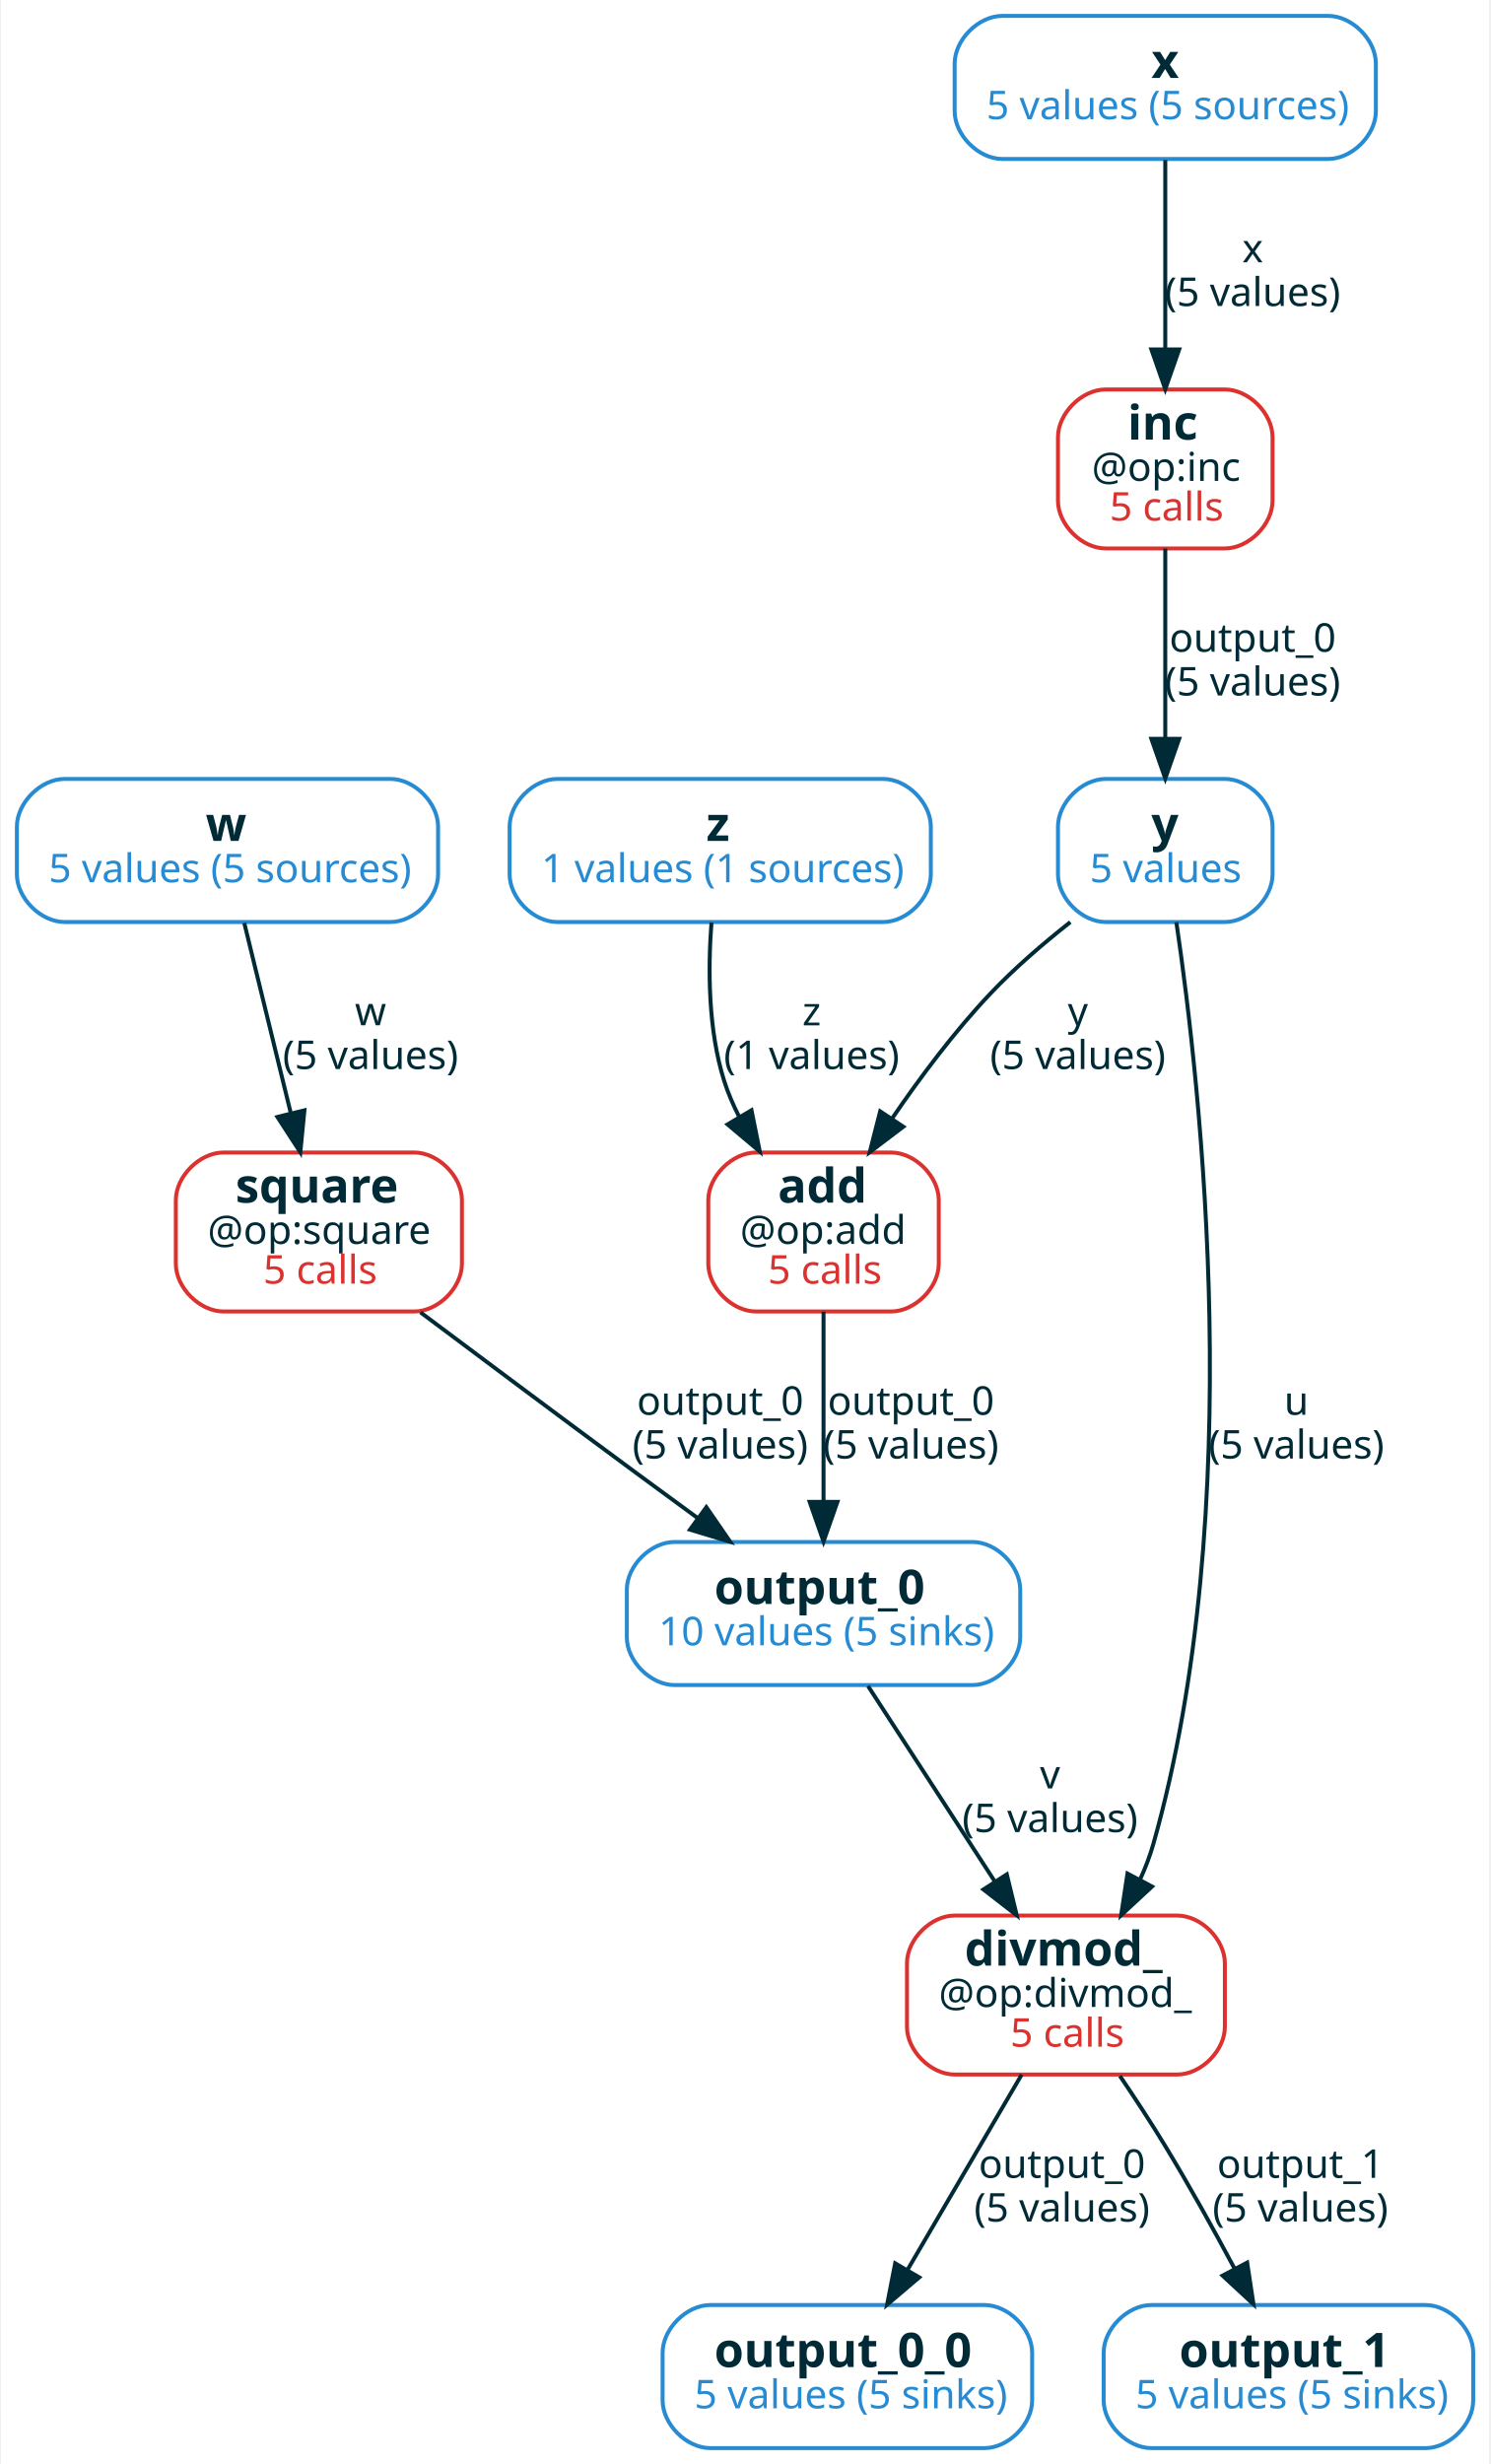
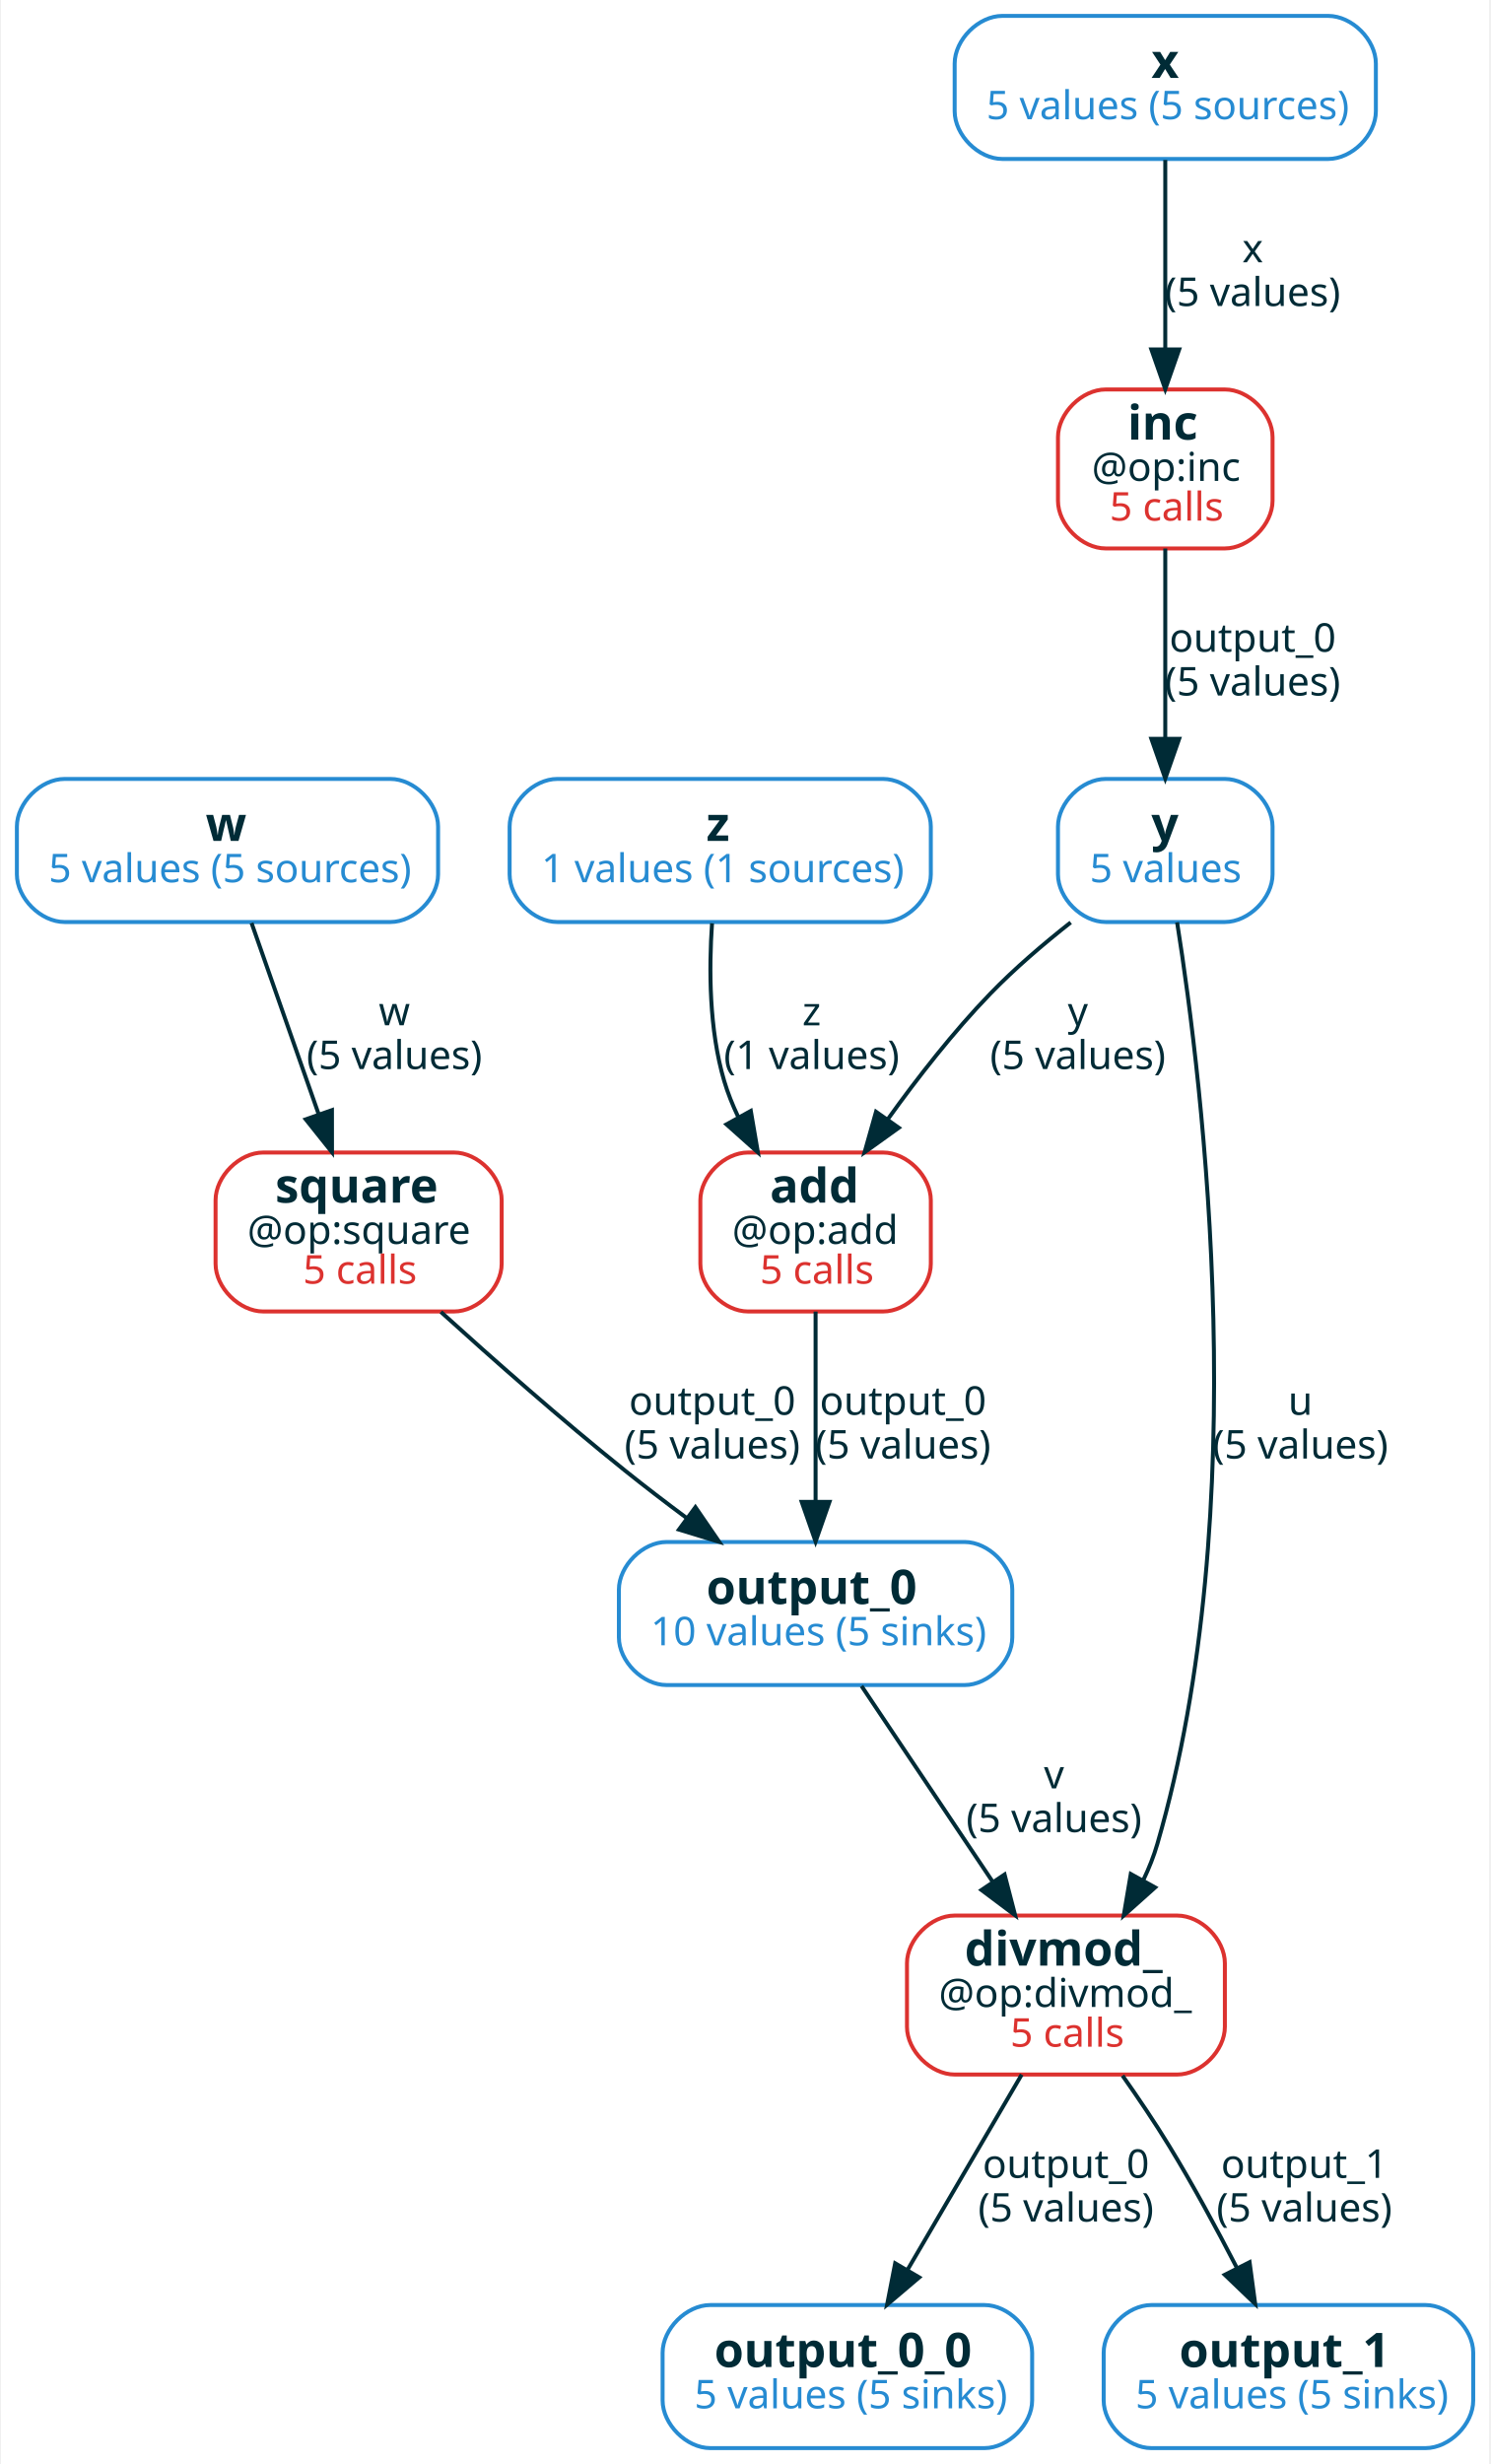
<svg xmlns="http://www.w3.org/2000/svg" width="375pt" height="620pt" viewBox="0.00 0.00 374.50 620.00">
  <g id="graph0" class="graph" transform="scale(1 1) rotate(0) translate(4 616)">
    <polygon fill="white" stroke="transparent" points="-4,4 -4,-616 370.5,-616 370.5,4 -4,4" />
    <g id="node1" class="node">
-       <path fill="none" stroke="#268bd2" d="M304,-420C304,-420 274,-420 274,-420 268,-420 262,-414 262,-408 262,-408 262,-396 262,-396 262,-390 268,-384 274,-384 274,-384 304,-384 304,-384 310,-384 316,-390 316,-396 316,-396 316,-408 316,-408 316,-414 310,-420 304,-420" />
-       <text text-anchor="start" x="285.5" y="-404.4" font-family="RobotoMono" font-weight="bold" font-size="12.00" fill="#002b36">y</text>
-       <text text-anchor="start" x="270" y="-394" font-family="RobotoMono" font-size="10.00" fill="#268bd2">5 values</text>
+       <path fill="none" stroke="#268bd2" d="M238.5,-228C238.5,-228 163.5,-228 163.5,-228 157.5,-228 151.5,-222 151.5,-216 151.5,-216 151.5,-204 151.5,-204 151.5,-198 157.5,-192 163.5,-192 163.5,-192 238.5,-192 238.5,-192 244.5,-192 250.5,-198 250.5,-204 250.5,-204 250.5,-216 250.5,-216 250.5,-222 244.5,-228 238.5,-228" />
+       <text text-anchor="start" x="173.5" y="-212.4" font-family="RobotoMono" font-weight="bold" font-size="12.00" fill="#002b36">output_0</text>
+       <text text-anchor="start" x="159.5" y="-202" font-family="RobotoMono" font-size="10.00" fill="#268bd2">10 values (5 sinks)</text>
    </g>
    <g id="node10" class="node">
      <path fill="none" stroke="#dc322f" d="M292,-134C292,-134 236,-134 236,-134 230,-134 224,-128 224,-122 224,-122 224,-106 224,-106 224,-100 230,-94 236,-94 236,-94 292,-94 292,-94 298,-94 304,-100 304,-106 304,-106 304,-122 304,-122 304,-128 298,-134 292,-134" />
      <text text-anchor="start" x="238.5" y="-121.4" font-family="RobotoMono" font-weight="bold" font-size="12.00" fill="#002b36">divmod_</text>
      <text text-anchor="start" x="232" y="-111" font-family="RobotoMono" font-size="10.00" fill="#002b36">@op:divmod_</text>
      <text text-anchor="start" x="250" y="-101" font-family="RobotoMono" font-size="10.00" fill="#dc322f">5 calls</text>
    </g>
-     <g id="edge2" class="edge">
-       <path fill="none" stroke="#002b36" d="M291.79,-383.96C297.85,-343.01 309.86,-236.23 286,-152 285.15,-149 284,-146 282.66,-143.08" />
-       <polygon fill="#002b36" stroke="#002b36" points="285.67,-141.3 277.9,-134.1 279.49,-144.57 285.67,-141.3" />
-       <text text-anchor="middle" x="322" y="-260" font-family="RobotoMono" font-size="10.00" fill="#002b36">u</text>
-       <text text-anchor="middle" x="322" y="-249" font-family="RobotoMono" font-size="10.00" fill="#002b36">(5 values)</text>
-     </g>
-     <g id="node11" class="node">
-       <path fill="none" stroke="#dc322f" d="M220,-326C220,-326 186,-326 186,-326 180,-326 174,-320 174,-314 174,-314 174,-298 174,-298 174,-292 180,-286 186,-286 186,-286 220,-286 220,-286 226,-286 232,-292 232,-298 232,-298 232,-314 232,-314 232,-320 226,-326 220,-326" />
-       <text text-anchor="start" x="191.5" y="-313.4" font-family="RobotoMono" font-weight="bold" font-size="12.00" fill="#002b36">add</text>
-       <text text-anchor="start" x="182" y="-303" font-family="RobotoMono" font-size="10.00" fill="#002b36">@op:add</text>
-       <text text-anchor="start" x="189" y="-293" font-family="RobotoMono" font-size="10.00" fill="#dc322f">5 calls</text>
-     </g>
    <g id="edge1" class="edge">
-       <path fill="none" stroke="#002b36" d="M265.11,-383.98C258.28,-378.59 251.04,-372.38 245,-366 235.94,-356.45 227.27,-344.84 220.18,-334.46" />
-       <polygon fill="#002b36" stroke="#002b36" points="223.08,-332.49 214.63,-326.1 217.25,-336.36 223.08,-332.49" />
-       <text text-anchor="middle" x="267" y="-358" font-family="RobotoMono" font-size="10.00" fill="#002b36">y</text>
-       <text text-anchor="middle" x="267" y="-347" font-family="RobotoMono" font-size="10.00" fill="#002b36">(5 values)</text>
+       <path fill="none" stroke="#002b36" d="M212.56,-191.76C221.79,-177.99 234.9,-158.42 245.58,-142.49" />
+       <polygon fill="#002b36" stroke="#002b36" points="248.56,-144.33 251.22,-134.07 242.74,-140.43 248.56,-144.33" />
+       <text text-anchor="middle" x="261" y="-166" font-family="RobotoMono" font-size="10.00" fill="#002b36">v</text>
+       <text text-anchor="middle" x="261" y="-155" font-family="RobotoMono" font-size="10.00" fill="#002b36">(5 values)</text>
    </g>
    <g id="node2" class="node">
      <path fill="none" stroke="#268bd2" d="M218,-420C218,-420 136,-420 136,-420 130,-420 124,-414 124,-408 124,-408 124,-396 124,-396 124,-390 130,-384 136,-384 136,-384 218,-384 218,-384 224,-384 230,-390 230,-396 230,-396 230,-408 230,-408 230,-414 224,-420 218,-420" />
      <text text-anchor="start" x="173.5" y="-404.4" font-family="RobotoMono" font-weight="bold" font-size="12.00" fill="#002b36">z</text>
      <text text-anchor="start" x="132" y="-394" font-family="RobotoMono" font-size="10.00" fill="#268bd2">1 values (1 sources)</text>
    </g>
-     <g id="edge3" class="edge">
-       <path fill="none" stroke="#002b36" d="M174.8,-383.88C173.92,-372.35 173.92,-356.93 178,-344 178.95,-340.99 180.23,-338.01 181.71,-335.11" />
-       <polygon fill="#002b36" stroke="#002b36" points="184.87,-336.64 186.96,-326.25 178.85,-333.07 184.87,-336.64" />
+     <g id="node11" class="node">
+       <path fill="none" stroke="#dc322f" d="M218,-326C218,-326 184,-326 184,-326 178,-326 172,-320 172,-314 172,-314 172,-298 172,-298 172,-292 178,-286 184,-286 184,-286 218,-286 218,-286 224,-286 230,-292 230,-298 230,-298 230,-314 230,-314 230,-320 224,-326 218,-326" />
+       <text text-anchor="start" x="189.5" y="-313.4" font-family="RobotoMono" font-weight="bold" font-size="12.00" fill="#002b36">add</text>
+       <text text-anchor="start" x="180" y="-303" font-family="RobotoMono" font-size="10.00" fill="#002b36">@op:add</text>
+       <text text-anchor="start" x="187" y="-293" font-family="RobotoMono" font-size="10.00" fill="#dc322f">5 calls</text>
+     </g>
+     <g id="edge2" class="edge">
+       <path fill="none" stroke="#002b36" d="M174.94,-383.68C174.15,-372.19 174.19,-356.91 178,-344 178.89,-340.98 180.1,-337.96 181.5,-335.02" />
+       <polygon fill="#002b36" stroke="#002b36" points="184.7,-336.47 186.48,-326.03 178.58,-333.08 184.7,-336.47" />
      <text text-anchor="middle" x="200" y="-358" font-family="RobotoMono" font-size="10.00" fill="#002b36">z</text>
      <text text-anchor="middle" x="200" y="-347" font-family="RobotoMono" font-size="10.00" fill="#002b36">(1 values)</text>
    </g>
    <g id="node3" class="node">
-       <path fill="none" stroke="#268bd2" d="M243.5,-36C243.5,-36 174.5,-36 174.5,-36 168.5,-36 162.5,-30 162.5,-24 162.5,-24 162.5,-12 162.5,-12 162.5,-6 168.5,0 174.5,0 174.5,0 243.5,0 243.5,0 249.5,0 255.5,-6 255.5,-12 255.5,-12 255.5,-24 255.5,-24 255.5,-30 249.5,-36 243.5,-36" />
-       <text text-anchor="start" x="175.5" y="-20.4" font-family="RobotoMono" font-weight="bold" font-size="12.00" fill="#002b36">output_0_0</text>
-       <text text-anchor="start" x="170.5" y="-10" font-family="RobotoMono" font-size="10.00" fill="#268bd2">5 values (5 sinks)</text>
-     </g>
-     <g id="node4" class="node">
-       <path fill="none" stroke="#268bd2" d="M354.5,-36C354.5,-36 285.5,-36 285.5,-36 279.5,-36 273.5,-30 273.5,-24 273.5,-24 273.5,-12 273.5,-12 273.5,-6 279.5,0 285.5,0 285.5,0 354.5,0 354.5,0 360.5,0 366.5,-6 366.5,-12 366.5,-12 366.5,-24 366.5,-24 366.5,-30 360.5,-36 354.5,-36" />
-       <text text-anchor="start" x="292.5" y="-20.4" font-family="RobotoMono" font-weight="bold" font-size="12.00" fill="#002b36">output_1</text>
-       <text text-anchor="start" x="281.5" y="-10" font-family="RobotoMono" font-size="10.00" fill="#268bd2">5 values (5 sinks)</text>
-     </g>
-     <g id="node5" class="node">
-       <path fill="none" stroke="#268bd2" d="M94,-420C94,-420 12,-420 12,-420 6,-420 0,-414 0,-408 0,-408 0,-396 0,-396 0,-390 6,-384 12,-384 12,-384 94,-384 94,-384 100,-384 106,-390 106,-396 106,-396 106,-408 106,-408 106,-414 100,-420 94,-420" />
-       <text text-anchor="start" x="47.5" y="-404.4" font-family="RobotoMono" font-weight="bold" font-size="12.00" fill="#002b36">w</text>
-       <text text-anchor="start" x="8" y="-394" font-family="RobotoMono" font-size="10.00" fill="#268bd2">5 values (5 sources)</text>
-     </g>
-     <g id="node9" class="node">
-       <path fill="none" stroke="#dc322f" d="M100,-326C100,-326 52,-326 52,-326 46,-326 40,-320 40,-314 40,-314 40,-298 40,-298 40,-292 46,-286 52,-286 52,-286 100,-286 100,-286 106,-286 112,-292 112,-298 112,-298 112,-314 112,-314 112,-320 106,-326 100,-326" />
-       <text text-anchor="start" x="55" y="-313.4" font-family="RobotoMono" font-weight="bold" font-size="12.00" fill="#002b36">square</text>
-       <text text-anchor="start" x="48" y="-303" font-family="RobotoMono" font-size="10.00" fill="#002b36">@op:square</text>
-       <text text-anchor="start" x="62" y="-293" font-family="RobotoMono" font-size="10.00" fill="#dc322f">5 calls</text>
-     </g>
-     <g id="edge4" class="edge">
-       <path fill="none" stroke="#002b36" d="M57.22,-383.76C60.5,-370.37 65.11,-351.5 68.95,-335.82" />
-       <polygon fill="#002b36" stroke="#002b36" points="72.36,-336.62 71.33,-326.07 65.56,-334.95 72.36,-336.62" />
-       <text text-anchor="middle" x="89" y="-358" font-family="RobotoMono" font-size="10.00" fill="#002b36">w</text>
-       <text text-anchor="middle" x="89" y="-347" font-family="RobotoMono" font-size="10.00" fill="#002b36">(5 values)</text>
-     </g>
-     <g id="node6" class="node">
-       <path fill="none" stroke="#268bd2" d="M240.5,-228C240.5,-228 165.5,-228 165.5,-228 159.5,-228 153.5,-222 153.5,-216 153.5,-216 153.5,-204 153.5,-204 153.5,-198 159.5,-192 165.5,-192 165.5,-192 240.5,-192 240.5,-192 246.5,-192 252.5,-198 252.5,-204 252.5,-204 252.5,-216 252.5,-216 252.5,-222 246.5,-228 240.5,-228" />
-       <text text-anchor="start" x="175.5" y="-212.4" font-family="RobotoMono" font-weight="bold" font-size="12.00" fill="#002b36">output_0</text>
-       <text text-anchor="start" x="161.5" y="-202" font-family="RobotoMono" font-size="10.00" fill="#268bd2">10 values (5 sinks)</text>
-     </g>
-     <g id="edge7" class="edge">
-       <path fill="none" stroke="#002b36" d="M214.19,-191.76C223.13,-177.99 235.82,-158.42 246.16,-142.49" />
-       <polygon fill="#002b36" stroke="#002b36" points="249.12,-144.37 251.62,-134.07 243.24,-140.56 249.12,-144.37" />
-       <text text-anchor="middle" x="260" y="-166" font-family="RobotoMono" font-size="10.00" fill="#002b36">v</text>
-       <text text-anchor="middle" x="260" y="-155" font-family="RobotoMono" font-size="10.00" fill="#002b36">(5 values)</text>
-     </g>
-     <g id="node7" class="node">
      <path fill="none" stroke="#268bd2" d="M330,-612C330,-612 248,-612 248,-612 242,-612 236,-606 236,-600 236,-600 236,-588 236,-588 236,-582 242,-576 248,-576 248,-576 330,-576 330,-576 336,-576 342,-582 342,-588 342,-588 342,-600 342,-600 342,-606 336,-612 330,-612" />
      <text text-anchor="start" x="285.5" y="-596.4" font-family="RobotoMono" font-weight="bold" font-size="12.00" fill="#002b36">x</text>
      <text text-anchor="start" x="244" y="-586" font-family="RobotoMono" font-size="10.00" fill="#268bd2">5 values (5 sources)</text>
    </g>
-     <g id="node8" class="node">
+     <g id="node9" class="node">
      <path fill="none" stroke="#dc322f" d="M304,-518C304,-518 274,-518 274,-518 268,-518 262,-512 262,-506 262,-506 262,-490 262,-490 262,-484 268,-478 274,-478 274,-478 304,-478 304,-478 310,-478 316,-484 316,-490 316,-490 316,-506 316,-506 316,-512 310,-518 304,-518" />
      <text text-anchor="start" x="279.5" y="-505.4" font-family="RobotoMono" font-weight="bold" font-size="12.00" fill="#002b36">inc</text>
      <text text-anchor="start" x="270.5" y="-495" font-family="RobotoMono" font-size="10.00" fill="#002b36">@op:inc</text>
      <text text-anchor="start" x="275" y="-485" font-family="RobotoMono" font-size="10.00" fill="#dc322f">5 calls</text>
    </g>
    <g id="edge9" class="edge">
      <path fill="none" stroke="#002b36" d="M289,-575.76C289,-562.5 289,-543.86 289,-528.27" />
      <polygon fill="#002b36" stroke="#002b36" points="292.5,-528.07 289,-518.07 285.5,-528.07 292.5,-528.07" />
      <text text-anchor="middle" x="311" y="-550" font-family="RobotoMono" font-size="10.00" fill="#002b36">x</text>
      <text text-anchor="middle" x="311" y="-539" font-family="RobotoMono" font-size="10.00" fill="#002b36">(5 values)</text>
    </g>
+     <g id="node4" class="node">
+       <path fill="none" stroke="#268bd2" d="M94,-420C94,-420 12,-420 12,-420 6,-420 0,-414 0,-408 0,-408 0,-396 0,-396 0,-390 6,-384 12,-384 12,-384 94,-384 94,-384 100,-384 106,-390 106,-396 106,-396 106,-408 106,-408 106,-414 100,-420 94,-420" />
+       <text text-anchor="start" x="47.5" y="-404.4" font-family="RobotoMono" font-weight="bold" font-size="12.00" fill="#002b36">w</text>
+       <text text-anchor="start" x="8" y="-394" font-family="RobotoMono" font-size="10.00" fill="#268bd2">5 values (5 sources)</text>
+     </g>
+     <g id="node8" class="node">
+       <path fill="none" stroke="#dc322f" d="M110,-326C110,-326 62,-326 62,-326 56,-326 50,-320 50,-314 50,-314 50,-298 50,-298 50,-292 56,-286 62,-286 62,-286 110,-286 110,-286 116,-286 122,-292 122,-298 122,-298 122,-314 122,-314 122,-320 116,-326 110,-326" />
+       <text text-anchor="start" x="65" y="-313.4" font-family="RobotoMono" font-weight="bold" font-size="12.00" fill="#002b36">square</text>
+       <text text-anchor="start" x="58" y="-303" font-family="RobotoMono" font-size="10.00" fill="#002b36">@op:square</text>
+       <text text-anchor="start" x="72" y="-293" font-family="RobotoMono" font-size="10.00" fill="#dc322f">5 calls</text>
+     </g>
+     <g id="edge4" class="edge">
+       <path fill="none" stroke="#002b36" d="M59.05,-383.76C63.75,-370.37 70.38,-351.5 75.88,-335.82" />
+       <polygon fill="#002b36" stroke="#002b36" points="79.29,-336.67 79.3,-326.07 72.69,-334.35 79.29,-336.67" />
+       <text text-anchor="middle" x="95" y="-358" font-family="RobotoMono" font-size="10.00" fill="#002b36">w</text>
+       <text text-anchor="middle" x="95" y="-347" font-family="RobotoMono" font-size="10.00" fill="#002b36">(5 values)</text>
+     </g>
+     <g id="node5" class="node">
+       <path fill="none" stroke="#268bd2" d="M304,-420C304,-420 274,-420 274,-420 268,-420 262,-414 262,-408 262,-408 262,-396 262,-396 262,-390 268,-384 274,-384 274,-384 304,-384 304,-384 310,-384 316,-390 316,-396 316,-396 316,-408 316,-408 316,-414 310,-420 304,-420" />
+       <text text-anchor="start" x="285.5" y="-404.4" font-family="RobotoMono" font-weight="bold" font-size="12.00" fill="#002b36">y</text>
+       <text text-anchor="start" x="270" y="-394" font-family="RobotoMono" font-size="10.00" fill="#268bd2">5 values</text>
+     </g>
+     <g id="edge6" class="edge">
+       <path fill="none" stroke="#002b36" d="M291.98,-383.93C298.48,-342.93 311.47,-236.05 287,-152 286.12,-148.97 284.92,-145.95 283.52,-143.02" />
+       <polygon fill="#002b36" stroke="#002b36" points="286.45,-141.08 278.55,-134.02 280.32,-144.46 286.45,-141.08" />
+       <text text-anchor="middle" x="323" y="-260" font-family="RobotoMono" font-size="10.00" fill="#002b36">u</text>
+       <text text-anchor="middle" x="323" y="-249" font-family="RobotoMono" font-size="10.00" fill="#002b36">(5 values)</text>
+     </g>
+     <g id="edge5" class="edge">
+       <path fill="none" stroke="#002b36" d="M265.2,-383.89C258.37,-378.51 251.11,-372.31 245,-366 235.69,-356.39 226.64,-344.78 219.19,-334.4" />
+       <polygon fill="#002b36" stroke="#002b36" points="221.94,-332.23 213.33,-326.05 216.21,-336.25 221.94,-332.23" />
+       <text text-anchor="middle" x="267" y="-358" font-family="RobotoMono" font-size="10.00" fill="#002b36">y</text>
+       <text text-anchor="middle" x="267" y="-347" font-family="RobotoMono" font-size="10.00" fill="#002b36">(5 values)</text>
+     </g>
+     <g id="node6" class="node">
+       <path fill="none" stroke="#268bd2" d="M243.5,-36C243.5,-36 174.5,-36 174.5,-36 168.5,-36 162.5,-30 162.5,-24 162.5,-24 162.5,-12 162.5,-12 162.5,-6 168.5,0 174.5,0 174.5,0 243.5,0 243.5,0 249.5,0 255.5,-6 255.5,-12 255.5,-12 255.5,-24 255.5,-24 255.5,-30 249.5,-36 243.5,-36" />
+       <text text-anchor="start" x="175.5" y="-20.4" font-family="RobotoMono" font-weight="bold" font-size="12.00" fill="#002b36">output_0_0</text>
+       <text text-anchor="start" x="170.5" y="-10" font-family="RobotoMono" font-size="10.00" fill="#268bd2">5 values (5 sinks)</text>
+     </g>
+     <g id="node7" class="node">
+       <path fill="none" stroke="#268bd2" d="M354.5,-36C354.5,-36 285.5,-36 285.5,-36 279.5,-36 273.5,-30 273.5,-24 273.5,-24 273.5,-12 273.5,-12 273.5,-6 279.5,0 285.5,0 285.5,0 354.5,0 354.5,0 360.5,0 366.5,-6 366.5,-12 366.5,-12 366.5,-24 366.5,-24 366.5,-30 360.5,-36 354.5,-36" />
+       <text text-anchor="start" x="292.5" y="-20.4" font-family="RobotoMono" font-weight="bold" font-size="12.00" fill="#002b36">output_1</text>
+       <text text-anchor="start" x="281.5" y="-10" font-family="RobotoMono" font-size="10.00" fill="#268bd2">5 values (5 sinks)</text>
+     </g>
+     <g id="edge3" class="edge">
+       <path fill="none" stroke="#002b36" d="M106.7,-285.89C119.73,-274.09 137.04,-258.8 153,-246 157.96,-242.02 163.32,-237.92 168.6,-234" />
+       <polygon fill="#002b36" stroke="#002b36" points="170.76,-236.76 176.75,-228.02 166.61,-231.12 170.76,-236.76" />
+       <text text-anchor="middle" x="175" y="-260" font-family="RobotoMono" font-size="10.00" fill="#002b36">output_0</text>
+       <text text-anchor="middle" x="175" y="-249" font-family="RobotoMono" font-size="10.00" fill="#002b36">(5 values)</text>
+     </g>
    <g id="edge8" class="edge">
      <path fill="none" stroke="#002b36" d="M289,-477.98C289,-464.34 289,-445.75 289,-430.5" />
      <polygon fill="#002b36" stroke="#002b36" points="292.5,-430.1 289,-420.1 285.5,-430.1 292.5,-430.1" />
      <text text-anchor="middle" x="311" y="-452" font-family="RobotoMono" font-size="10.00" fill="#002b36">output_0</text>
      <text text-anchor="middle" x="311" y="-441" font-family="RobotoMono" font-size="10.00" fill="#002b36">(5 values)</text>
    </g>
-     <g id="edge6" class="edge">
-       <path fill="none" stroke="#002b36" d="M101.56,-285.79C117,-274.22 137.09,-259.21 155,-246 160.23,-242.14 165.79,-238.06 171.2,-234.11" />
-       <polygon fill="#002b36" stroke="#002b36" points="173.51,-236.76 179.52,-228.04 169.38,-231.1 173.51,-236.76" />
-       <text text-anchor="middle" x="177" y="-260" font-family="RobotoMono" font-size="10.00" fill="#002b36">output_0</text>
-       <text text-anchor="middle" x="177" y="-249" font-family="RobotoMono" font-size="10.00" fill="#002b36">(5 values)</text>
-     </g>
    <g id="edge10" class="edge">
      <path fill="none" stroke="#002b36" d="M252.87,-93.98C244.58,-79.81 233.17,-60.3 224.06,-44.74" />
      <polygon fill="#002b36" stroke="#002b36" points="227.08,-42.96 219,-36.1 221.03,-46.5 227.08,-42.96" />
-       <text text-anchor="middle" x="263" y="-68" font-family="RobotoMono" font-size="10.00" fill="#002b36">output_0</text>
-       <text text-anchor="middle" x="263" y="-57" font-family="RobotoMono" font-size="10.00" fill="#002b36">(5 values)</text>
+       <text text-anchor="middle" x="264" y="-68" font-family="RobotoMono" font-size="10.00" fill="#002b36">output_0</text>
+       <text text-anchor="middle" x="264" y="-57" font-family="RobotoMono" font-size="10.00" fill="#002b36">(5 values)</text>
    </g>
    <g id="edge11" class="edge">
-       <path fill="none" stroke="#002b36" d="M277.59,-93.64C281.4,-88.02 285.46,-81.83 289,-76 295.03,-66.08 301.23,-54.91 306.48,-45.1" />
-       <polygon fill="#002b36" stroke="#002b36" points="309.61,-46.68 311.2,-36.2 303.42,-43.4 309.61,-46.68" />
-       <text text-anchor="middle" x="323" y="-68" font-family="RobotoMono" font-size="10.00" fill="#002b36">output_1</text>
-       <text text-anchor="middle" x="323" y="-57" font-family="RobotoMono" font-size="10.00" fill="#002b36">(5 values)</text>
+       <path fill="none" stroke="#002b36" d="M278.24,-93.73C282.2,-88.11 286.4,-81.9 290,-76 295.95,-66.27 301.92,-55.24 306.95,-45.5" />
+       <polygon fill="#002b36" stroke="#002b36" points="310.22,-46.78 311.63,-36.28 303.98,-43.61 310.22,-46.78" />
+       <text text-anchor="middle" x="324" y="-68" font-family="RobotoMono" font-size="10.00" fill="#002b36">output_1</text>
+       <text text-anchor="middle" x="324" y="-57" font-family="RobotoMono" font-size="10.00" fill="#002b36">(5 values)</text>
    </g>
-     <g id="edge5" class="edge">
-       <path fill="none" stroke="#002b36" d="M203,-285.98C203,-272.34 203,-253.75 203,-238.5" />
-       <polygon fill="#002b36" stroke="#002b36" points="206.5,-238.1 203,-228.1 199.5,-238.1 206.5,-238.1" />
-       <text text-anchor="middle" x="225" y="-260" font-family="RobotoMono" font-size="10.00" fill="#002b36">output_0</text>
-       <text text-anchor="middle" x="225" y="-249" font-family="RobotoMono" font-size="10.00" fill="#002b36">(5 values)</text>
+     <g id="edge7" class="edge">
+       <path fill="none" stroke="#002b36" d="M201,-285.98C201,-272.34 201,-253.75 201,-238.5" />
+       <polygon fill="#002b36" stroke="#002b36" points="204.5,-238.1 201,-228.1 197.5,-238.1 204.5,-238.1" />
+       <text text-anchor="middle" x="223" y="-260" font-family="RobotoMono" font-size="10.00" fill="#002b36">output_0</text>
+       <text text-anchor="middle" x="223" y="-249" font-family="RobotoMono" font-size="10.00" fill="#002b36">(5 values)</text>
    </g>
  </g>
</svg>
